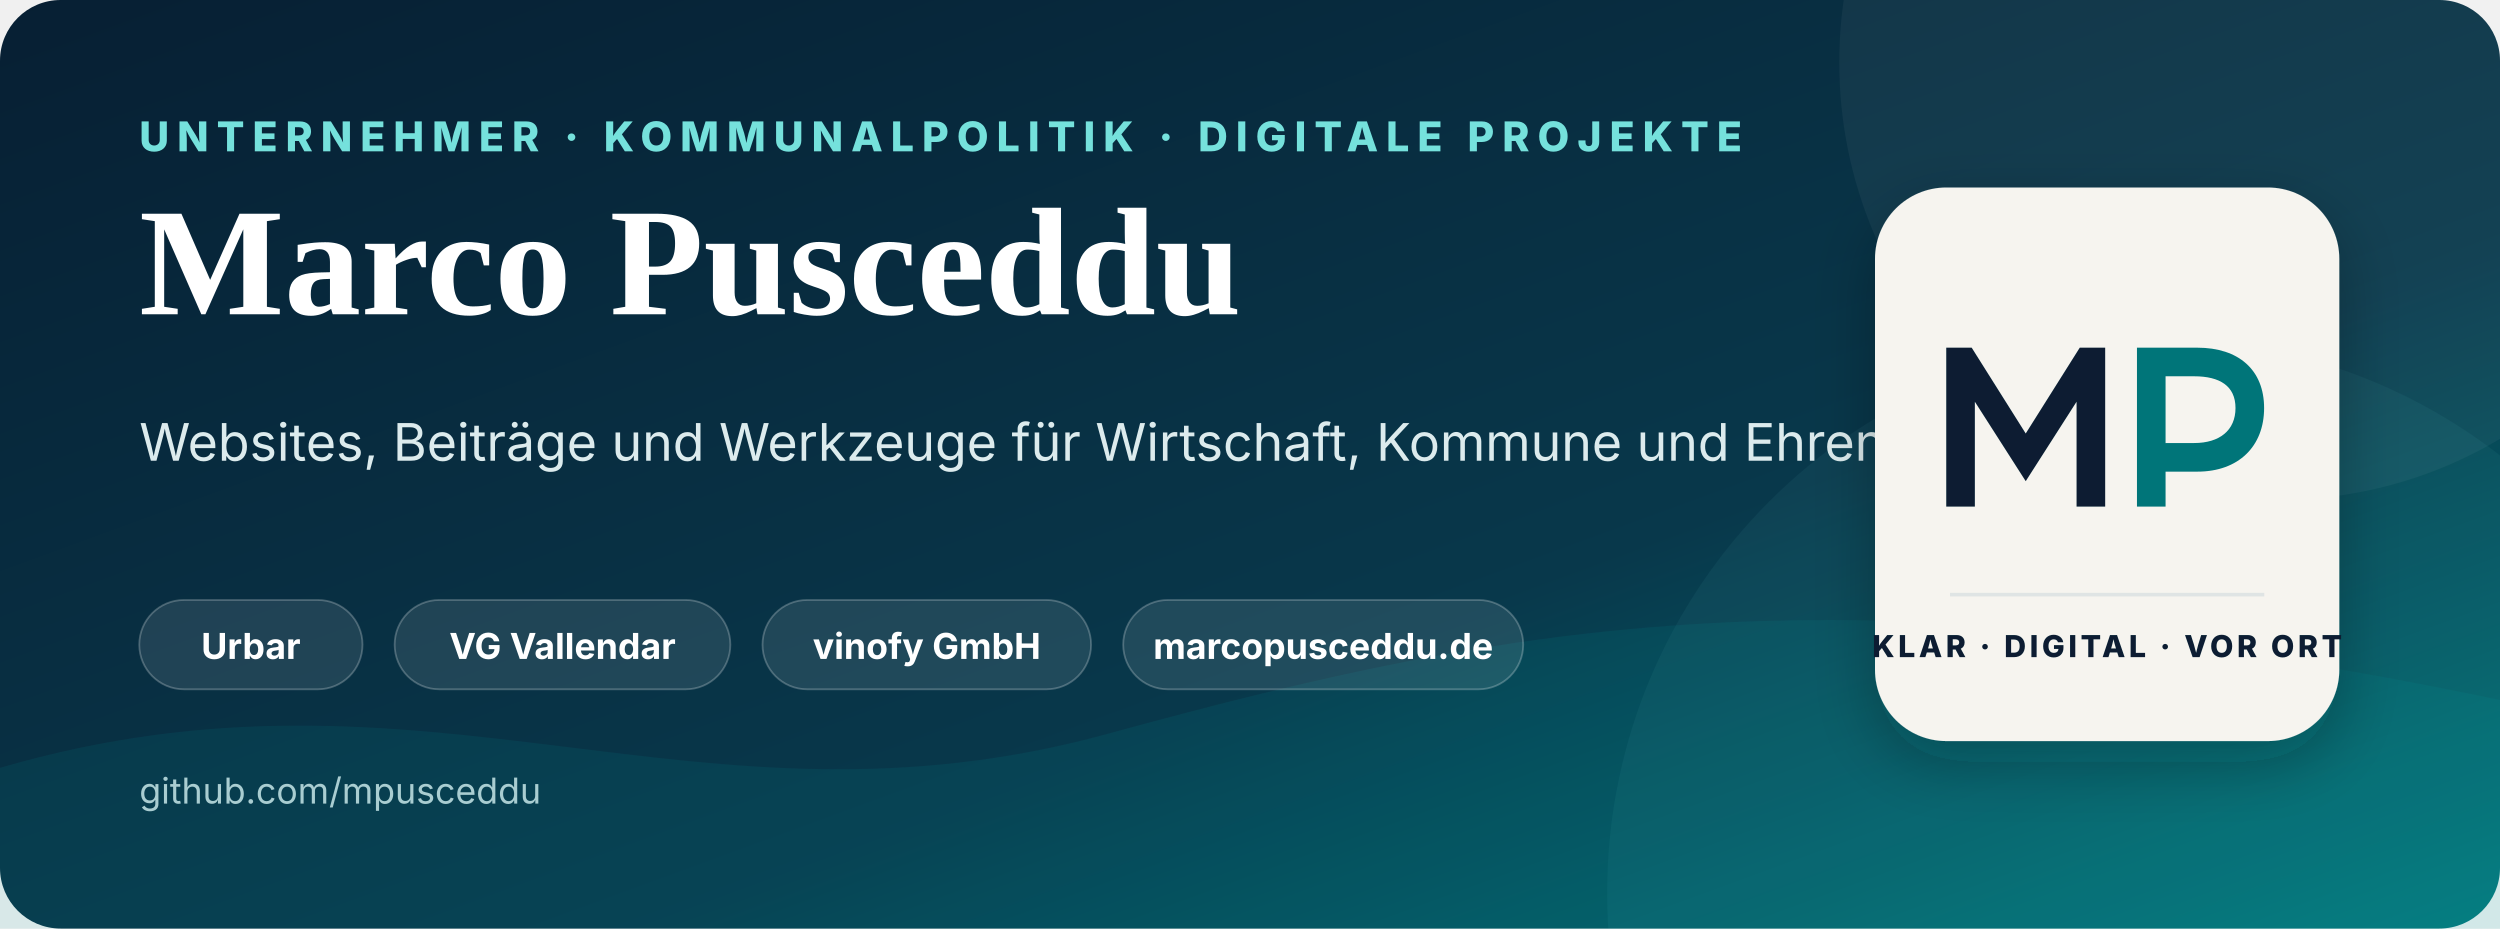
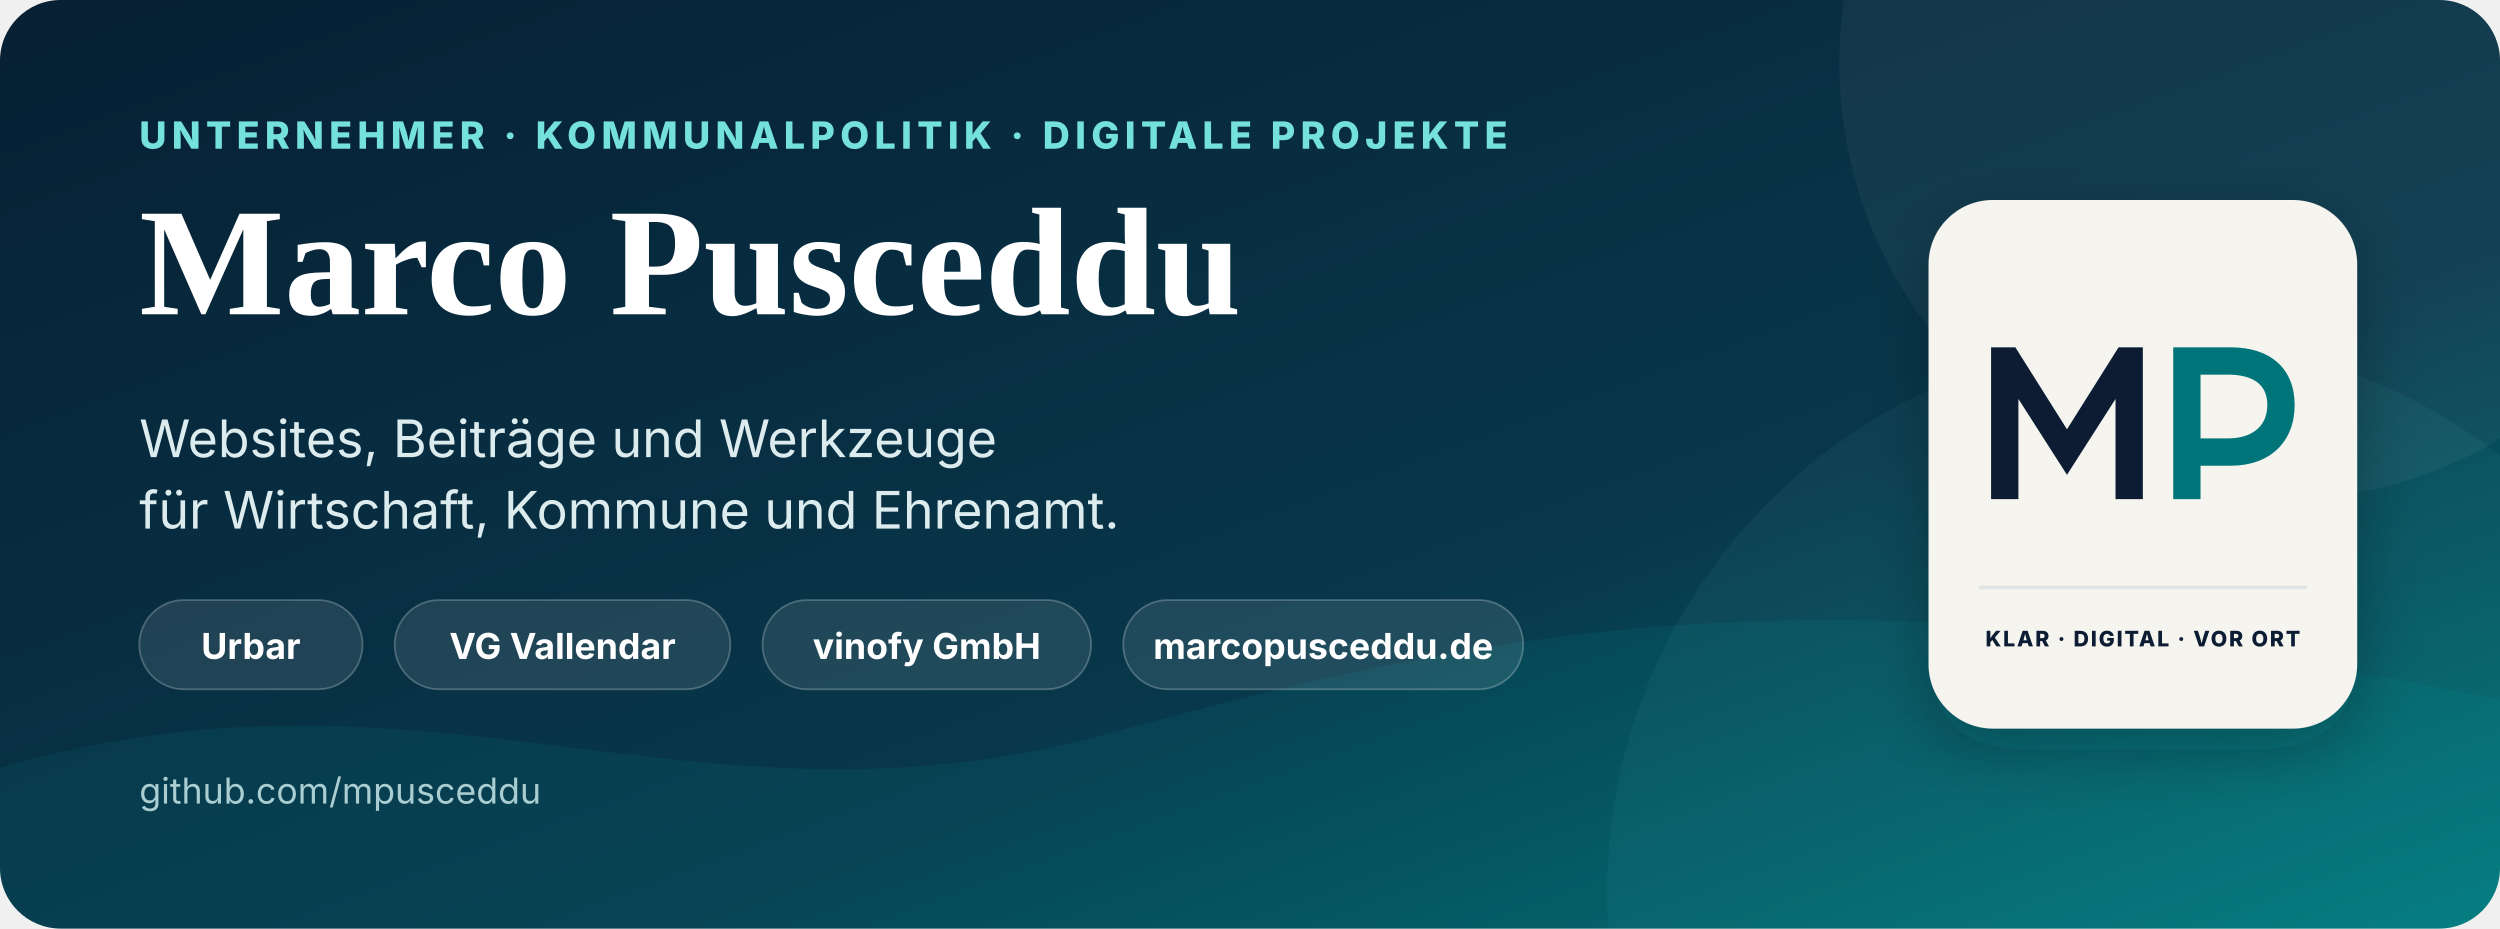
<svg xmlns="http://www.w3.org/2000/svg" width="1400" height="520" viewBox="0 0 1400 520" role="img" aria-labelledby="title desc">
  <defs>
    <linearGradient id="background" x1="0" y1="0" x2="1" y2="1">
      <stop offset="0" stop-color="#071f33" />
      <stop offset="0.62" stop-color="#08384b" />
      <stop offset="1" stop-color="#007579" />
    </linearGradient>
+     <clipPath id="banner-clip">
+       <rect width="1400" height="520" rx="34" />
+     </clipPath>
    <filter id="shadow" x="-40%" y="-40%" width="180%" height="180%">
      <feDropShadow dx="0" dy="12" stdDeviation="18" flood-color="#00121f" flood-opacity="0.28" />
    </filter>
  </defs>
-   <rect width="1400" height="520" rx="34" fill="url(#background)" />
-   <circle cx="1275" cy="35" r="245" fill="#ffffff" fill-opacity="0.045" />
-   <circle cx="1210" cy="500" r="310" fill="#75e1dc" fill-opacity="0.055" />
-   <path d="M0 430C240 360 390 474 620 411S1030 315 1400 392V520H0Z" fill="#00a6a6" fill-opacity="0.10" />
+   <g clip-path="url(#banner-clip)">
+     <rect width="1400" height="520" rx="34" fill="url(#background)" />
+     <circle cx="1275" cy="35" r="245" fill="#ffffff" fill-opacity="0.045" />
+     <circle cx="1210" cy="500" r="310" fill="#75e1dc" fill-opacity="0.055" />
+     <path d="M0 430C240 360 390 474 620 411S1030 315 1400 392V520H0Z" fill="#00a6a6" fill-opacity="0.10" />
+   </g>
  <g transform="translate(78 68)">
-     <text x="0" y="0" dominant-baseline="hanging" fill="#75e1dc" font-family="system-ui, -apple-system, BlinkMacSystemFont, 'Segoe UI', sans-serif" font-size="23" font-weight="760" letter-spacing="4.5">UNTERNEHMER · KOMMUNALPOLITIK · DIGITALE PROJEKTE</text>
+     <text x="0" y="0" dominant-baseline="hanging" fill="#75e1dc" font-family="system-ui, -apple-system, BlinkMacSystemFont, 'Segoe UI', sans-serif" font-size="21" font-weight="760" letter-spacing="3">UNTERNEHMER · KOMMUNALPOLITIK · DIGITALE PROJEKTE</text>
    <text x="0" y="108" fill="#ffffff" font-family="Georgia, 'Times New Roman', serif" font-size="86" font-weight="700">Marco Pusceddu</text>
-     <text x="0" y="190" fill="#dcebed" font-family="system-ui, -apple-system, BlinkMacSystemFont, 'Segoe UI', sans-serif" font-size="29">Websites, Beiträge und Werkzeuge für Wirtschaft, Kommune und Ehrenamt.</text>
+     <text x="0" y="188" fill="#dcebed" font-family="system-ui, -apple-system, BlinkMacSystemFont, 'Segoe UI', sans-serif" font-size="29">
+       <tspan x="0">Websites, Beiträge und Werkzeuge</tspan>
+       <tspan x="0" dy="40">für Wirtschaft, Kommune und Ehrenamt.</tspan>
+     </text>
    <g transform="translate(0 268)" font-family="system-ui, -apple-system, BlinkMacSystemFont, 'Segoe UI', sans-serif" font-size="20" font-weight="700">
      <g>
        <rect width="125" height="50" rx="25" fill="#ffffff" fill-opacity="0.10" stroke="#ffffff" stroke-opacity="0.24" />
        <text x="62.5" y="33" text-anchor="middle" fill="#ffffff">Urbar</text>
      </g>
      <g transform="translate(143 0)">
        <rect width="188" height="50" rx="25" fill="#ffffff" fill-opacity="0.10" stroke="#ffffff" stroke-opacity="0.24" />
        <text x="94" y="33" text-anchor="middle" fill="#ffffff">VG Vallendar</text>
      </g>
      <g transform="translate(349 0)">
        <rect width="184" height="50" rx="25" fill="#ffffff" fill-opacity="0.10" stroke="#ffffff" stroke-opacity="0.24" />
        <text x="92" y="33" text-anchor="middle" fill="#ffffff">vinofy GmbH</text>
      </g>
      <g transform="translate(551 0)">
        <rect width="224" height="50" rx="25" fill="#ffffff" fill-opacity="0.10" stroke="#ffffff" stroke-opacity="0.24" />
        <text x="112" y="33" text-anchor="middle" fill="#ffffff">marcopusceddu.de</text>
      </g>
    </g>
    <text x="0" y="382" fill="#a9cdd1" font-family="system-ui, -apple-system, BlinkMacSystemFont, 'Segoe UI', sans-serif" font-size="20">github.com/mpusceddu</text>
  </g>
-   <g transform="translate(1050 105)" filter="url(#shadow)">
-     <rect width="260" height="310" rx="40" fill="#f6f4ef" />
-     <g transform="translate(31 63) scale(1.78)">
+   <g transform="translate(1080 112)" filter="url(#shadow)">
+     <rect width="240" height="296" rx="36" fill="#f6f4ef" />
+     <g transform="translate(26.5 57) scale(1.7)">
      <path d="M5 65V15h8l17 27 17-27h8v50h-9V32L30 57 14 32v33Z" fill="#071f33" />
      <path d="M65 65V15h19c13 0 21 7 21 19s-8 20-21 20H74v11Zm9-20h9c8 0 13-4 13-11s-5-10-13-10h-9Z" fill="#007579" />
    </g>
-     <line x1="42" y1="228" x2="218" y2="228" stroke="#dfe4e4" stroke-width="2" />
-     <text x="130" y="263" text-anchor="middle" fill="#071f33" font-family="system-ui, -apple-system, BlinkMacSystemFont, 'Segoe UI', sans-serif" font-size="17" font-weight="800" letter-spacing="2">KLAR · DIGITAL · VOR ORT</text>
+     <line x1="28" y1="217" x2="212" y2="217" stroke="#dfe4e4" stroke-width="2" />
+     <text x="120" y="250" text-anchor="middle" fill="#071f33" font-family="system-ui, -apple-system, BlinkMacSystemFont, 'Segoe UI', sans-serif" font-size="12" font-weight="800" letter-spacing="1">KLAR · DIGITAL · VOR ORT</text>
  </g>
</svg>
